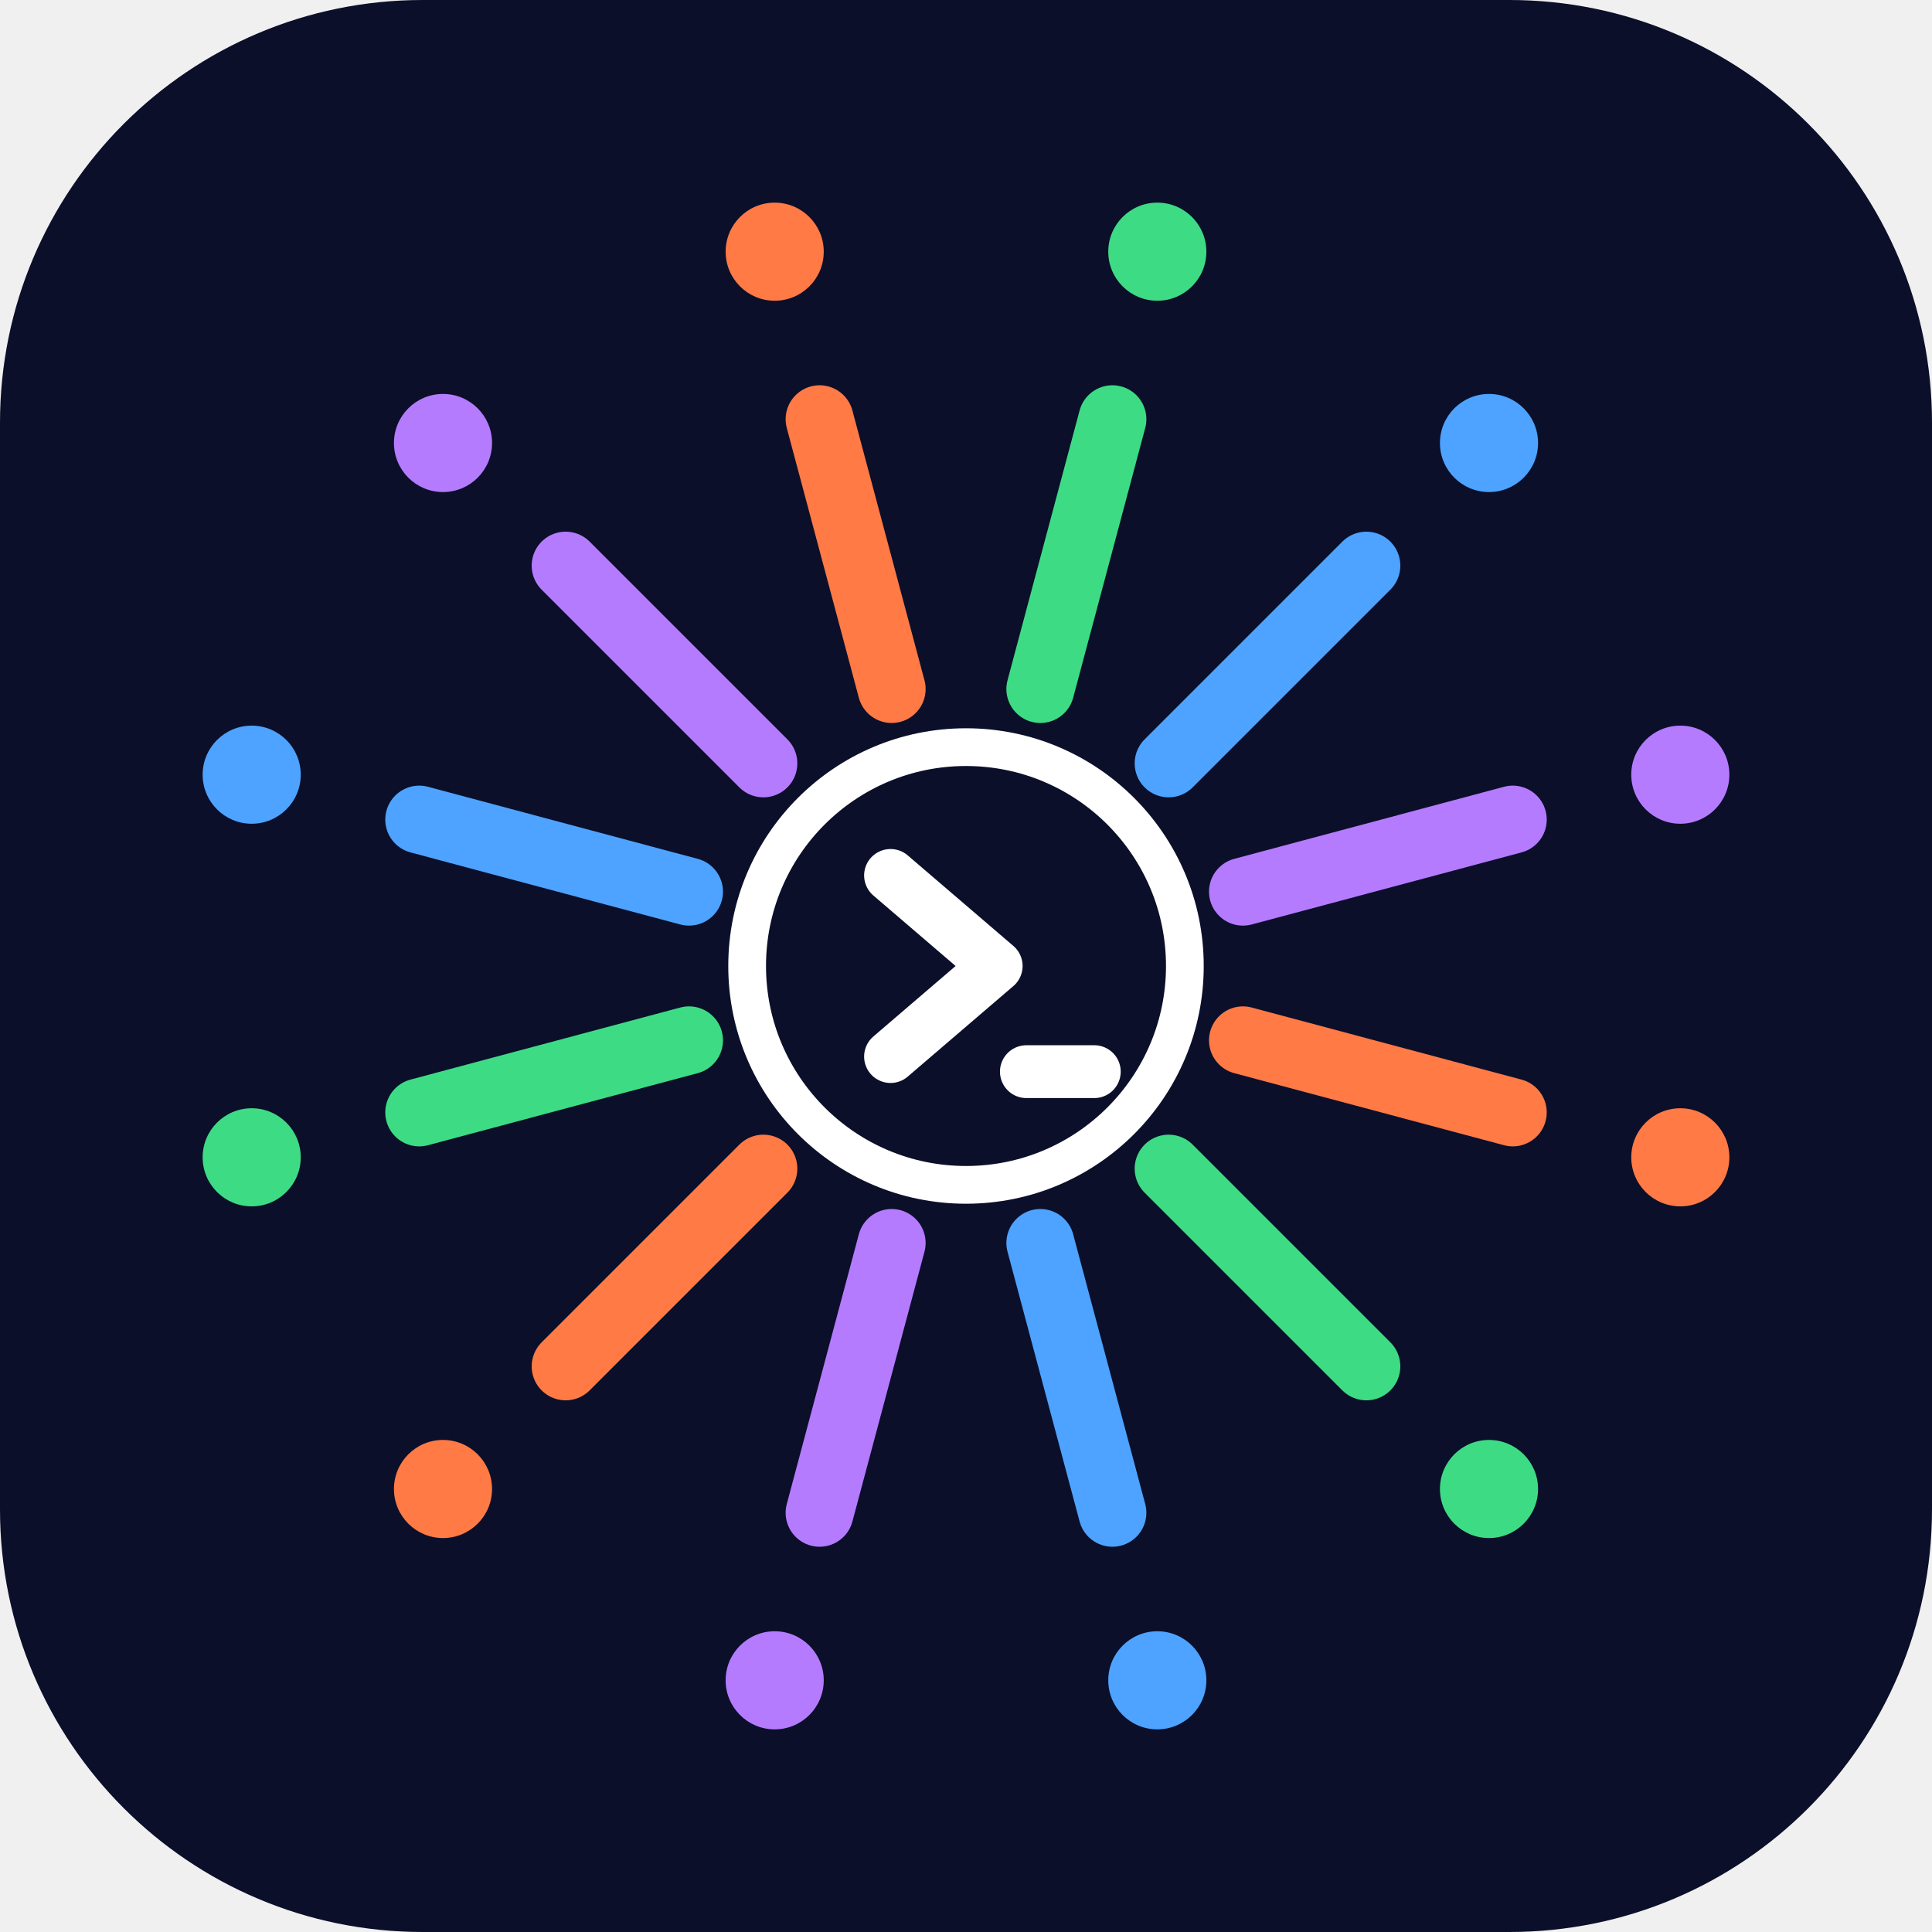
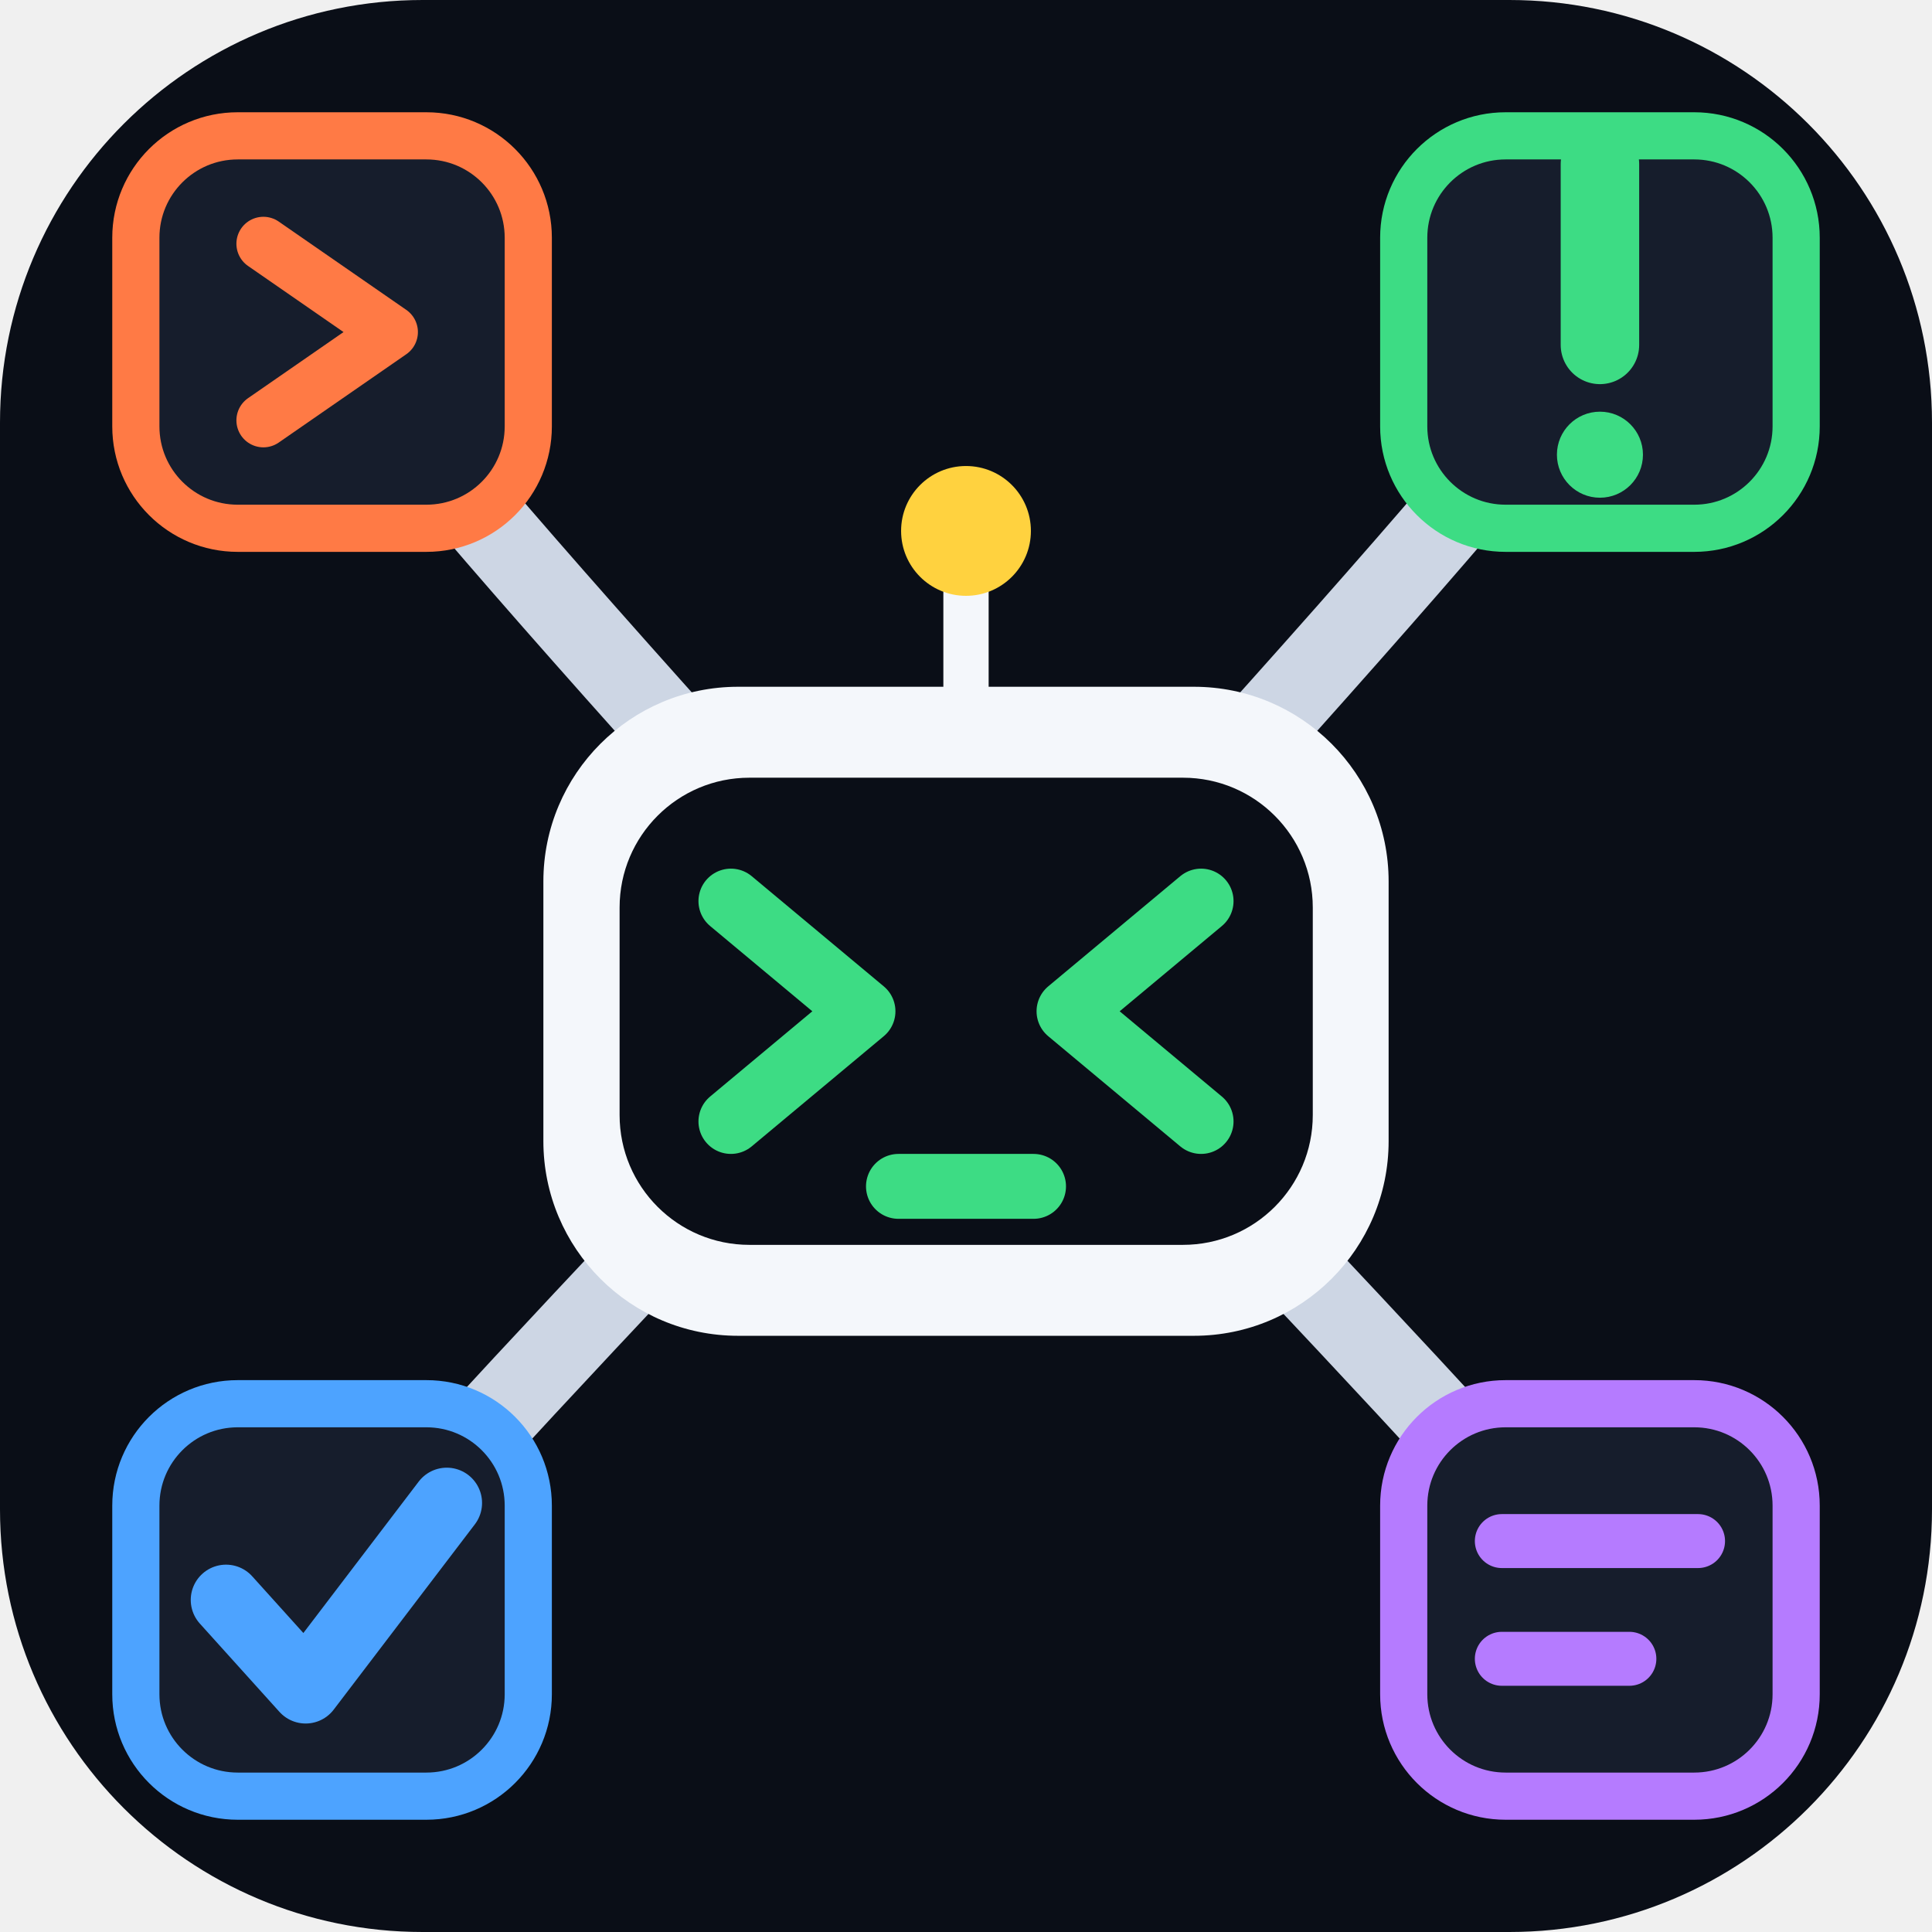
<svg xmlns="http://www.w3.org/2000/svg" viewBox="0 0 512 512" width="512" height="512" role="img" aria-label="ptyro icon">
  <defs>
    <linearGradient id="fg" x1="0" y1="0" x2="0" y2="1">
      <stop offset="0" stop-color="#ffd93b" />
      <stop offset=".45" stop-color="#ff8a1f" />
      <stop offset="1" stop-color="#f2331d" />
    </linearGradient>
    <linearGradient id="fi" x1="0" y1="0" x2="0" y2="1">
      <stop offset="0" stop-color="#fffbd0" />
      <stop offset="1" stop-color="#ffc83a" />
    </linearGradient>
    <linearGradient id="gg" x1="0" y1="0" x2="0" y2="1">
      <stop offset="0" stop-color="#b6ffcf" />
      <stop offset="1" stop-color="#18c964" />
    </linearGradient>
    <linearGradient id="sky" x1="0" y1="0" x2="0" y2="1">
      <stop offset="0" stop-color="#080c20" />
      <stop offset="1" stop-color="#26346b" />
    </linearGradient>
    <filter id="glow" x="-30%" y="-30%" width="160%" height="160%">
      <feGaussianBlur stdDeviation="9" />
    </filter>
  </defs>
-   <rect width="512" height="512" rx="112" fill="#0b0f2a" />
-   <path d="M329.4 275.7L400.9 294.8" stroke="#ff7a45" stroke-width="18" stroke-linecap="round" />
-   <circle cx="445.3" cy="306.7" r="13" fill="#ff7a45" />
-   <path d="M309.7 309.7L362.1 362.1" stroke="#3ddc84" stroke-width="18" stroke-linecap="round" />
-   <circle cx="394.6" cy="394.6" r="13" fill="#3ddc84" />
-   <path d="M275.7 329.4L294.8 400.9" stroke="#4da3ff" stroke-width="18" stroke-linecap="round" />
-   <circle cx="306.7" cy="445.3" r="13" fill="#4da3ff" />
-   <path d="M236.3 329.4L217.2 400.9" stroke="#b57bff" stroke-width="18" stroke-linecap="round" />
-   <circle cx="205.3" cy="445.3" r="13" fill="#b57bff" />
-   <path d="M202.3 309.7L149.9 362.1" stroke="#ff7a45" stroke-width="18" stroke-linecap="round" />
-   <circle cx="117.4" cy="394.6" r="13" fill="#ff7a45" />
-   <path d="M182.6 275.7L111.1 294.8" stroke="#3ddc84" stroke-width="18" stroke-linecap="round" />
-   <circle cx="66.7" cy="306.7" r="13" fill="#3ddc84" />
-   <path d="M182.6 236.3L111.1 217.2" stroke="#4da3ff" stroke-width="18" stroke-linecap="round" />
-   <circle cx="66.7" cy="205.3" r="13" fill="#4da3ff" />
-   <path d="M202.3 202.3L149.9 149.9" stroke="#b57bff" stroke-width="18" stroke-linecap="round" />
-   <circle cx="117.4" cy="117.4" r="13" fill="#b57bff" />
-   <path d="M236.3 182.6L217.2 111.1" stroke="#ff7a45" stroke-width="18" stroke-linecap="round" />
-   <circle cx="205.3" cy="66.7" r="13" fill="#ff7a45" />
-   <path d="M275.7 182.6L294.8 111.1" stroke="#3ddc84" stroke-width="18" stroke-linecap="round" />
-   <circle cx="306.7" cy="66.7" r="13" fill="#3ddc84" />
-   <path d="M309.7 202.3L362.1 149.9" stroke="#4da3ff" stroke-width="18" stroke-linecap="round" />
-   <circle cx="394.6" cy="117.4" r="13" fill="#4da3ff" />
-   <path d="M329.4 236.3L400.9 217.2" stroke="#b57bff" stroke-width="18" stroke-linecap="round" />
-   <circle cx="445.3" cy="205.3" r="13" fill="#b57bff" />
-   <circle cx="256" cy="256" r="58" fill="#0b0f2a" stroke="#ffffff" stroke-width="10" />
-   <path d="M236 232L264 256L236 280M272 284H290" fill="none" stroke="#ffffff" stroke-width="14" stroke-linecap="round" stroke-linejoin="round" />
+   <rect width="512" height="512" rx="112" fill="#0a0e17" />
+   <path d="M192.2 209.8Q110.1 118.9 88 88" fill="none" stroke="#cdd6e4" stroke-width="22" stroke-linecap="round" />
+   <path d="M319.8 209.8Q401.9 118.9 424 88" fill="none" stroke="#cdd6e4" stroke-width="22" stroke-linecap="round" />
+   <path d="M192.2 310.6Q110.1 397.3 88 424" fill="none" stroke="#cdd6e4" stroke-width="22" stroke-linecap="round" />
+   <path d="M319.8 310.6Q401.9 397.3 424 424" fill="none" stroke="#cdd6e4" stroke-width="22" stroke-linecap="round" />
+   <rect x="36" y="36" width="104" height="104" rx="27" fill="#161d2c" />
+   <path d="M69.8 64.6L103.6 88L69.8 111.4" fill="none" stroke="#ff7a45" stroke-width="14.3" stroke-linecap="round" stroke-linejoin="round" />
+   <rect x="36" y="36" width="104" height="104" rx="27" fill="none" stroke="#ff7a45" stroke-width="12.5" />
+   <rect x="372" y="36" width="104" height="104" rx="27" fill="#161d2c" />
+   <path d="M424 43.5V91.4" stroke="#3ddc84" stroke-width="20.8" stroke-linecap="round" />
+   <circle cx="424" cy="120.5" r="11.4" fill="#3ddc84" />
+   <rect x="372" y="36" width="104" height="104" rx="27" fill="none" stroke="#3ddc84" stroke-width="12.5" />
+   <rect x="36" y="372" width="104" height="104" rx="27" fill="#161d2c" />
+   <path d="M59.9 424L81 447.4L118.4 398.3" fill="none" stroke="#4da3ff" stroke-width="18.7" stroke-linecap="round" stroke-linejoin="round" />
+   <rect x="36" y="372" width="104" height="104" rx="27" fill="none" stroke="#4da3ff" stroke-width="12.5" />
+   <rect x="372" y="372" width="104" height="104" rx="27" fill="#161d2c" />
+   <path d="M398 408.4H450" stroke="#b57bff" stroke-width="14.3" stroke-linecap="round" />
+   <path d="M398 439.6H431.8" stroke="#b57bff" stroke-width="14.3" stroke-linecap="round" />
+   <rect x="372" y="372" width="104" height="104" rx="27" fill="none" stroke="#b57bff" stroke-width="12.5" />
+   <path d="M256 182v-34.4" stroke="#f4f7fb" stroke-width="12" stroke-linecap="round" />
+   <circle cx="256" cy="140.7" r="17.2" fill="#ffd23f" />
+   <rect x="144" y="182" width="224" height="172" rx="51.6" fill="#f4f7fb" />
+   <rect x="164.2" y="206.1" width="183.7" height="123.8" rx="34.4" fill="#0a0e17" />
+   <path d="M193.7 238.8L228.7 268L193.7 297.2M318.3 238.8L283.3 268L318.3 297.2M238.1 314.4H273.9" fill="none" stroke="#3ddc84" stroke-width="17.2" stroke-linecap="round" stroke-linejoin="round" />
</svg>
